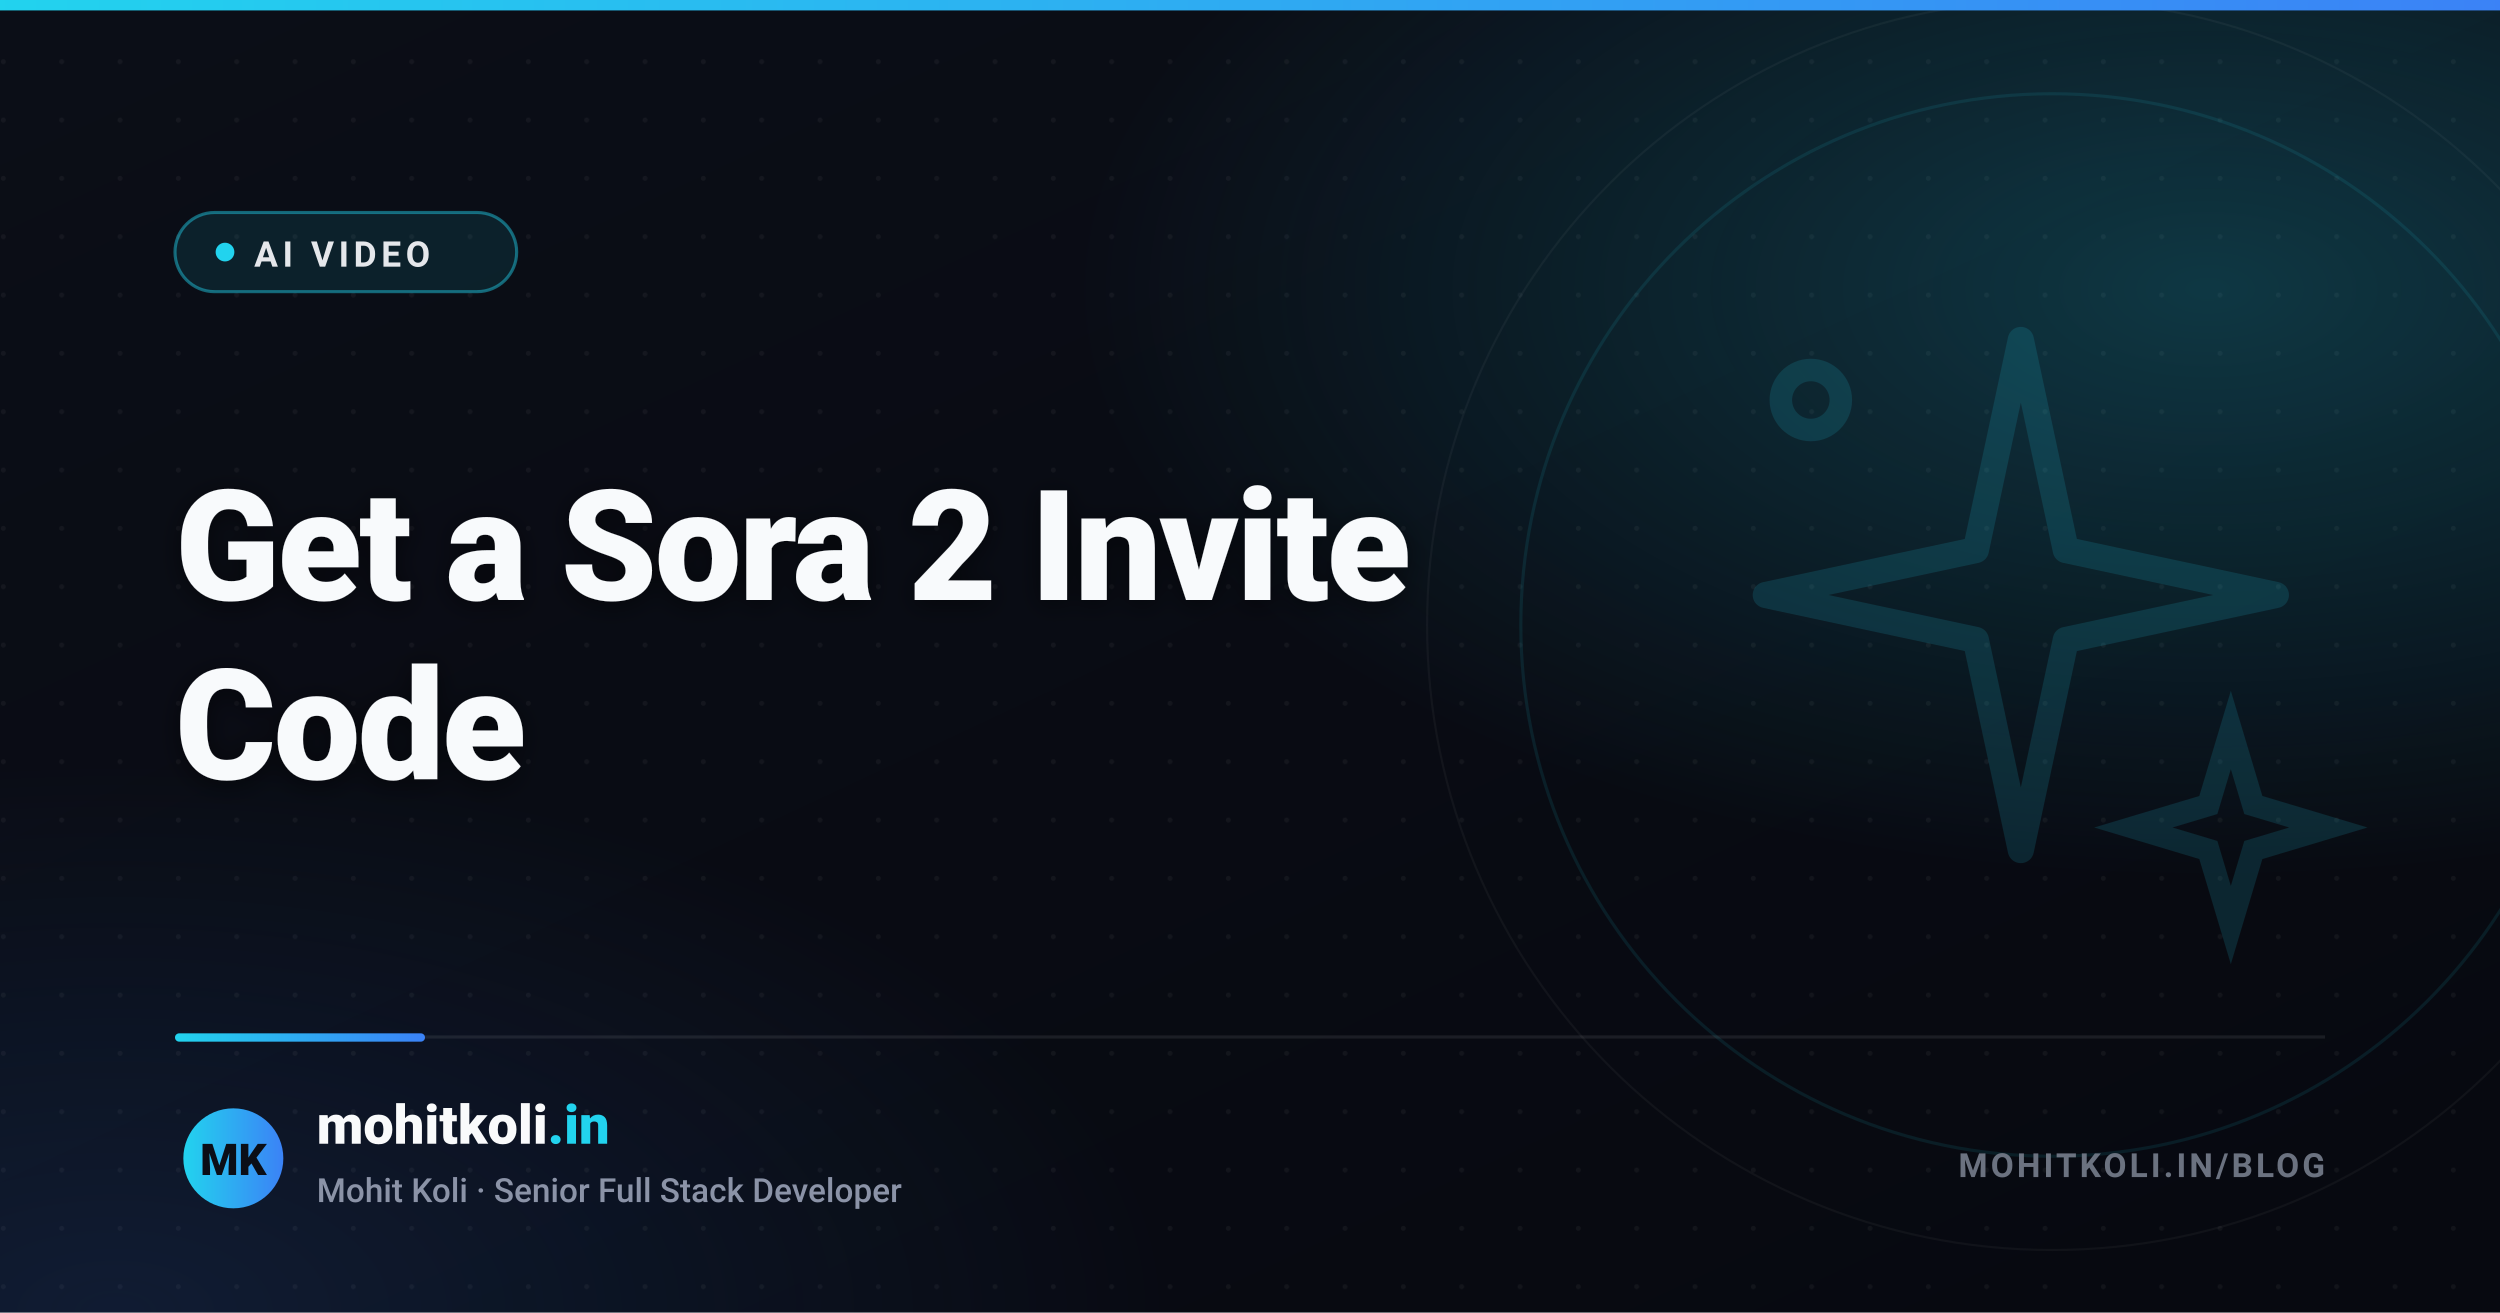
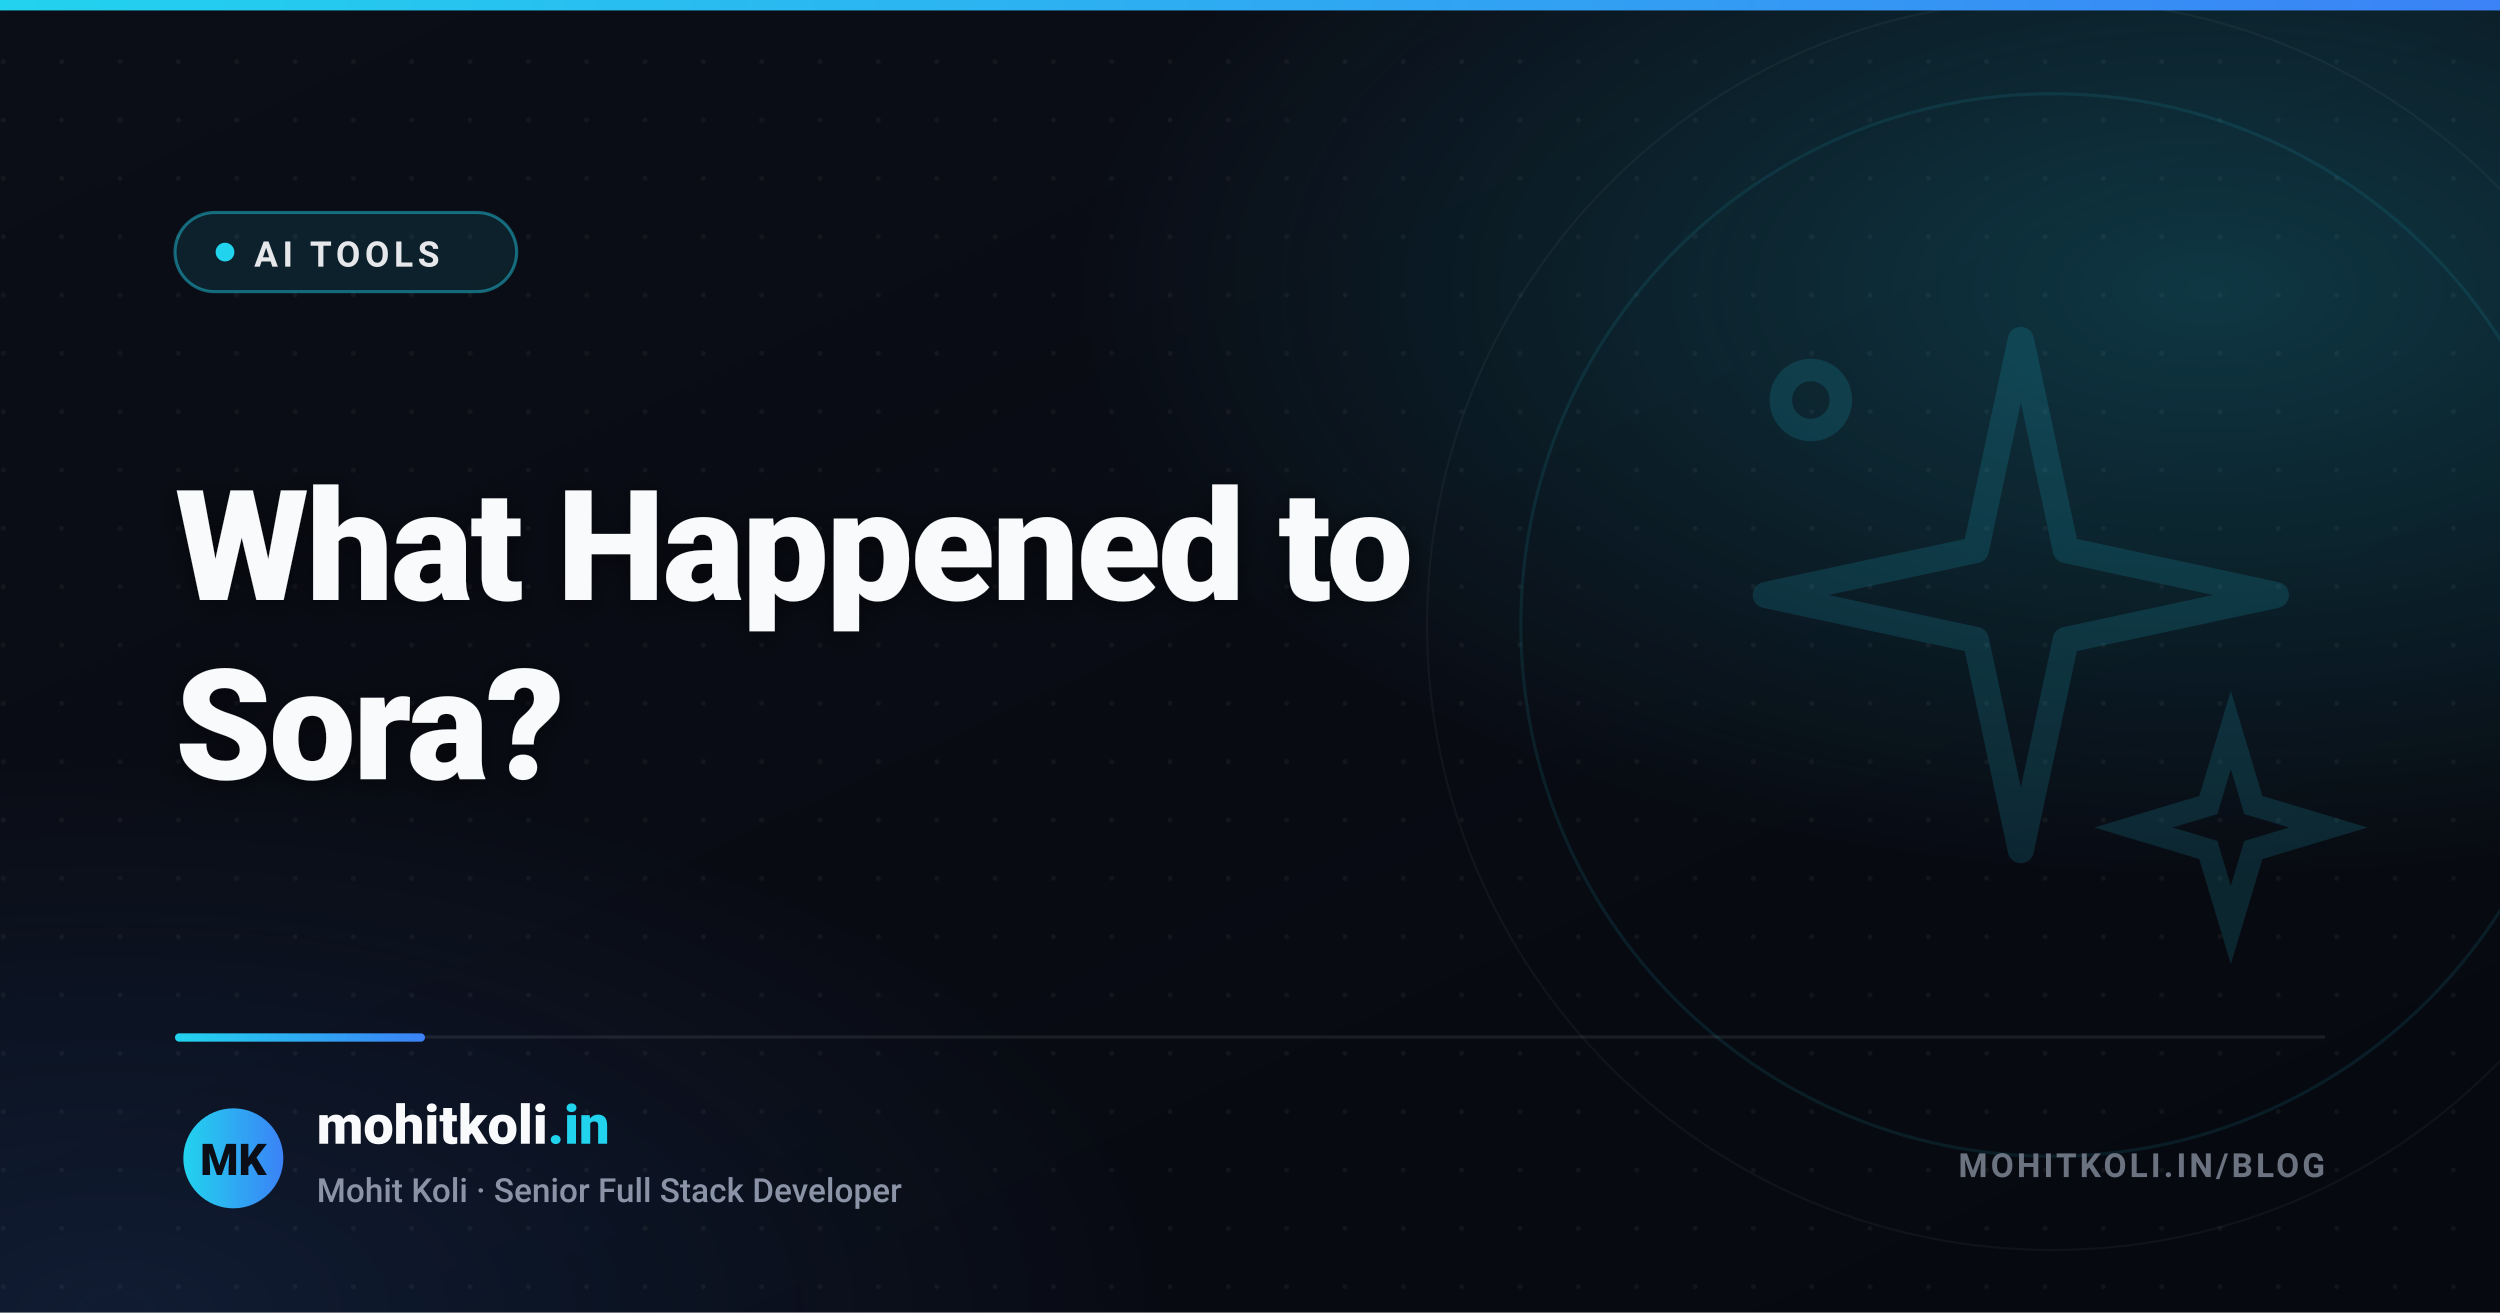
- <svg xmlns="http://www.w3.org/2000/svg" width="1200" height="630" viewBox="0 0 1200 630" role="img" aria-label="Get a Sora 2 Invite Code">
+ <svg xmlns="http://www.w3.org/2000/svg" width="1200" height="630" viewBox="0 0 1200 630" role="img" aria-label="What Happened to Sora?">
  <defs>
    <linearGradient id="bg" x1="0" y1="0" x2="0.9" y2="1">
      <stop offset="0" stop-color="#0b0e17" />
      <stop offset="1" stop-color="#070910" />
    </linearGradient>
    <radialGradient id="glow" cx="0.88" cy="0.22" r="0.75">
      <stop offset="0" stop-color="#22d3ee" stop-opacity="0.22" />
      <stop offset="0.6" stop-color="#22d3ee" stop-opacity="0" />
    </radialGradient>
    <radialGradient id="glow2" cx="0.05" cy="1" r="0.7">
      <stop offset="0" stop-color="#3b82f6" stop-opacity="0.14" />
      <stop offset="0.6" stop-color="#3b82f6" stop-opacity="0" />
    </radialGradient>
    <linearGradient id="accent" x1="0" y1="0" x2="1" y2="0">
      <stop offset="0" stop-color="#22d3ee" />
      <stop offset="1" stop-color="#3b82f6" />
    </linearGradient>
    <pattern id="dots" width="28" height="28" patternUnits="userSpaceOnUse">
      <circle cx="1.6" cy="1.6" r="1.2" fill="#ffffff" fill-opacity="0.045" />
    </pattern>
    <filter id="tshadow" x="-10%" y="-10%" width="120%" height="130%">
      <feDropShadow dx="0" dy="2" stdDeviation="6" flood-color="#000000" flood-opacity="0.5" />
    </filter>
    <clipPath id="frame">
      <rect width="1200" height="630" rx="0" />
    </clipPath>
  </defs>
  <g clip-path="url(#frame)">
    <rect width="1200" height="630" fill="url(#bg)" />
    <rect width="1200" height="630" fill="url(#dots)" />
    <rect width="1200" height="630" fill="url(#glow)" />
    <rect width="1200" height="630" fill="url(#glow2)" />
    <g transform="translate(790 120) scale(3.6)" stroke="#22d3ee" opacity="0.14">
      <path d="M50 12 L56 40 L84 46 L56 52 L50 80 L44 52 L16 46 L44 40 Z" fill="none" stroke-width="3.5" stroke-linejoin="round" />
      <path d="M78 64 L81 74 L91 77 L81 80 L78 90 L75 80 L65 77 L75 74 Z" fill="none" stroke-width="3" />
      <circle cx="22" cy="20" r="4" fill="none" stroke-width="3" />
    </g>
    <circle cx="985" cy="300" r="255" fill="none" stroke="#22d3ee" stroke-opacity="0.10" stroke-width="1.5" />
    <circle cx="985" cy="300" r="300" fill="none" stroke="#ffffff" stroke-opacity="0.04" stroke-width="1" />
    <rect x="0" y="0" width="1200" height="5" fill="url(#accent)" />
    <g font-family="'Segoe UI', 'Helvetica Neue', Roboto, Arial, sans-serif">
      <rect x="84" y="102" rx="19" ry="19" width="164" height="38" fill="#22d3ee" fill-opacity="0.10" stroke="#22d3ee" stroke-opacity="0.45" stroke-width="1.5" />
      <circle cx="108" cy="121" r="4.5" fill="#22d3ee" />
-       <text x="122" y="128" font-size="17" font-weight="700" letter-spacing="2.2" fill="#e5e7eb">AI VIDEO</text>
+       <text x="122" y="128" font-size="17" font-weight="700" letter-spacing="2.2" fill="#e5e7eb">AI TOOLS</text>
      <text font-size="74" font-weight="800" fill="#f8fafc" letter-spacing="-1.2" filter="url(#tshadow)">
-         <tspan x="84" y="288">Get a Sora 2 Invite</tspan>
-         <tspan x="84" y="374">Code</tspan>
+         <tspan x="84" y="288">What Happened to</tspan>
+         <tspan x="84" y="374">Sora?</tspan>
      </text>
      <rect x="84" y="497" width="1032" height="1.5" fill="#ffffff" fill-opacity="0.08" />
      <rect x="84" y="496" width="120" height="4" rx="2" fill="url(#accent)" />
      <circle cx="112" cy="556" r="24" fill="url(#accent)" />
      <text x="112" y="564" font-size="21" font-weight="800" fill="#0b0e17" text-anchor="middle">MK</text>
      <text x="152" y="549" font-size="26" font-weight="800" fill="#f9fafb">mohitkoli<tspan fill="#22d3ee">.in</tspan>
      </text>
      <text x="152" y="577" font-size="16" font-weight="500" fill="#8b93a7">Mohit Koli · Senior Full Stack Developer</text>
      <text x="1116" y="565" font-size="16" font-weight="600" letter-spacing="1.5" fill="#6b7280" text-anchor="end">MOHITKOLI.IN/BLOG</text>
    </g>
  </g>
</svg>
